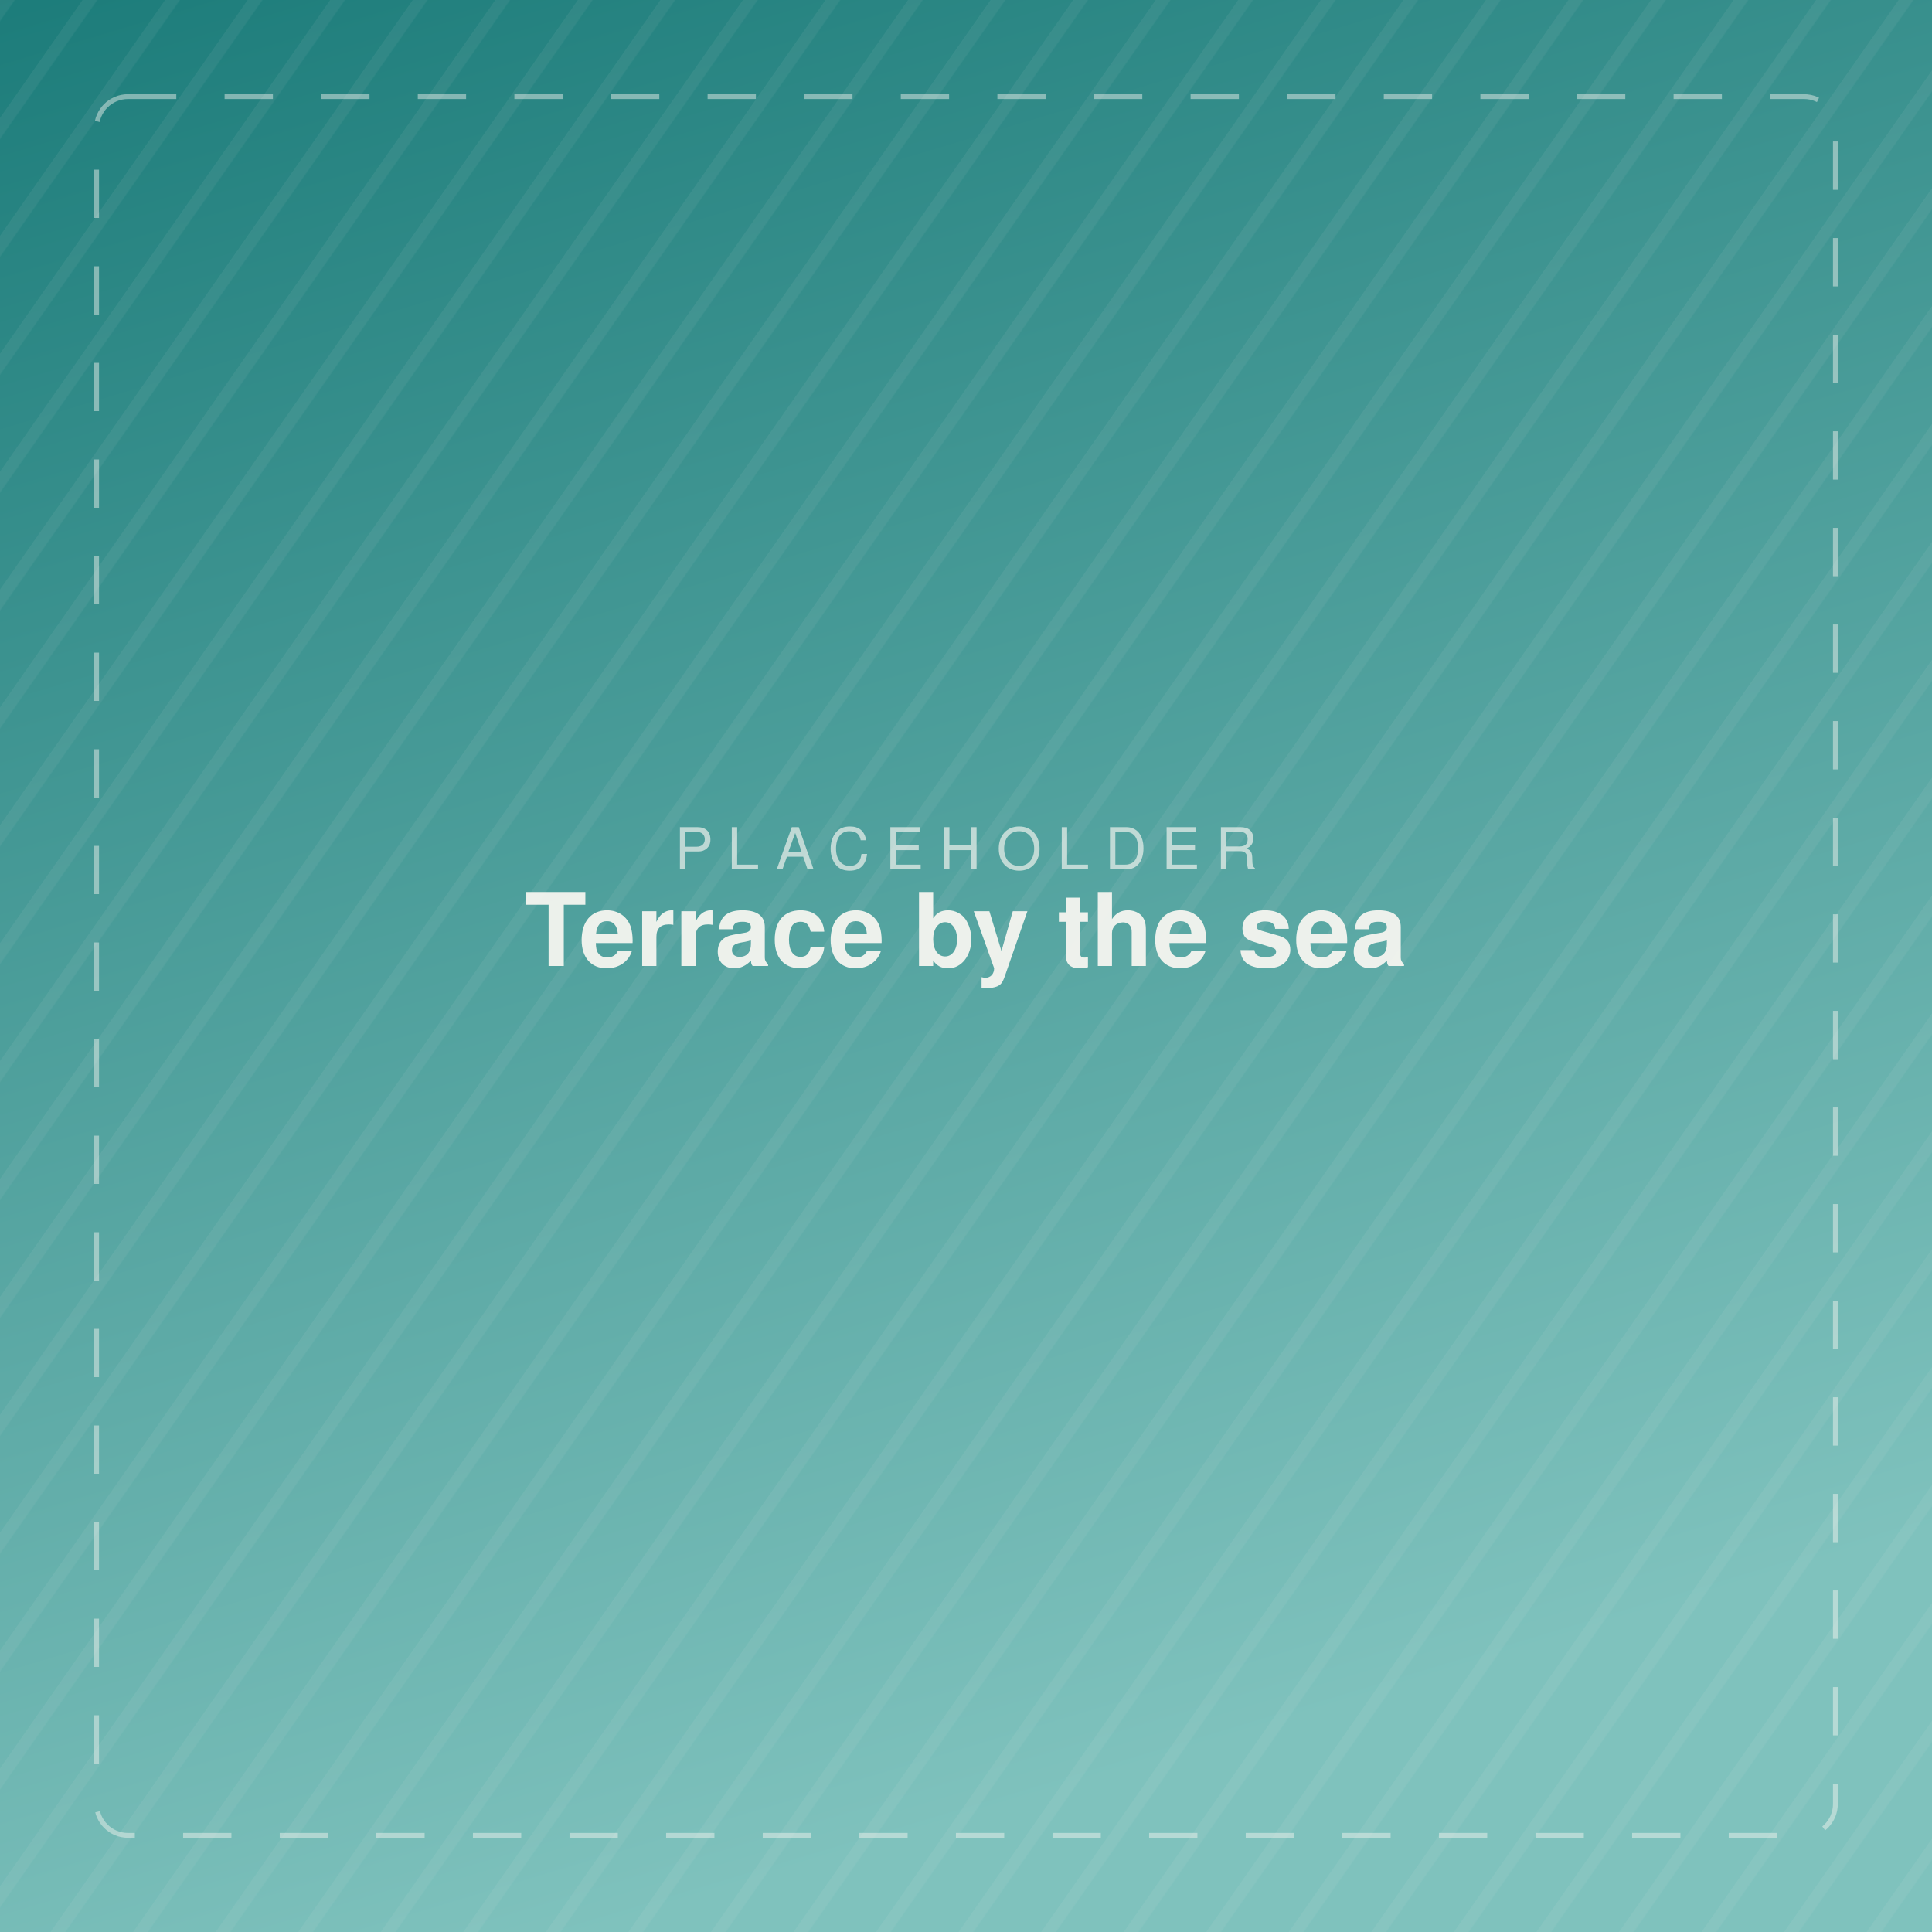
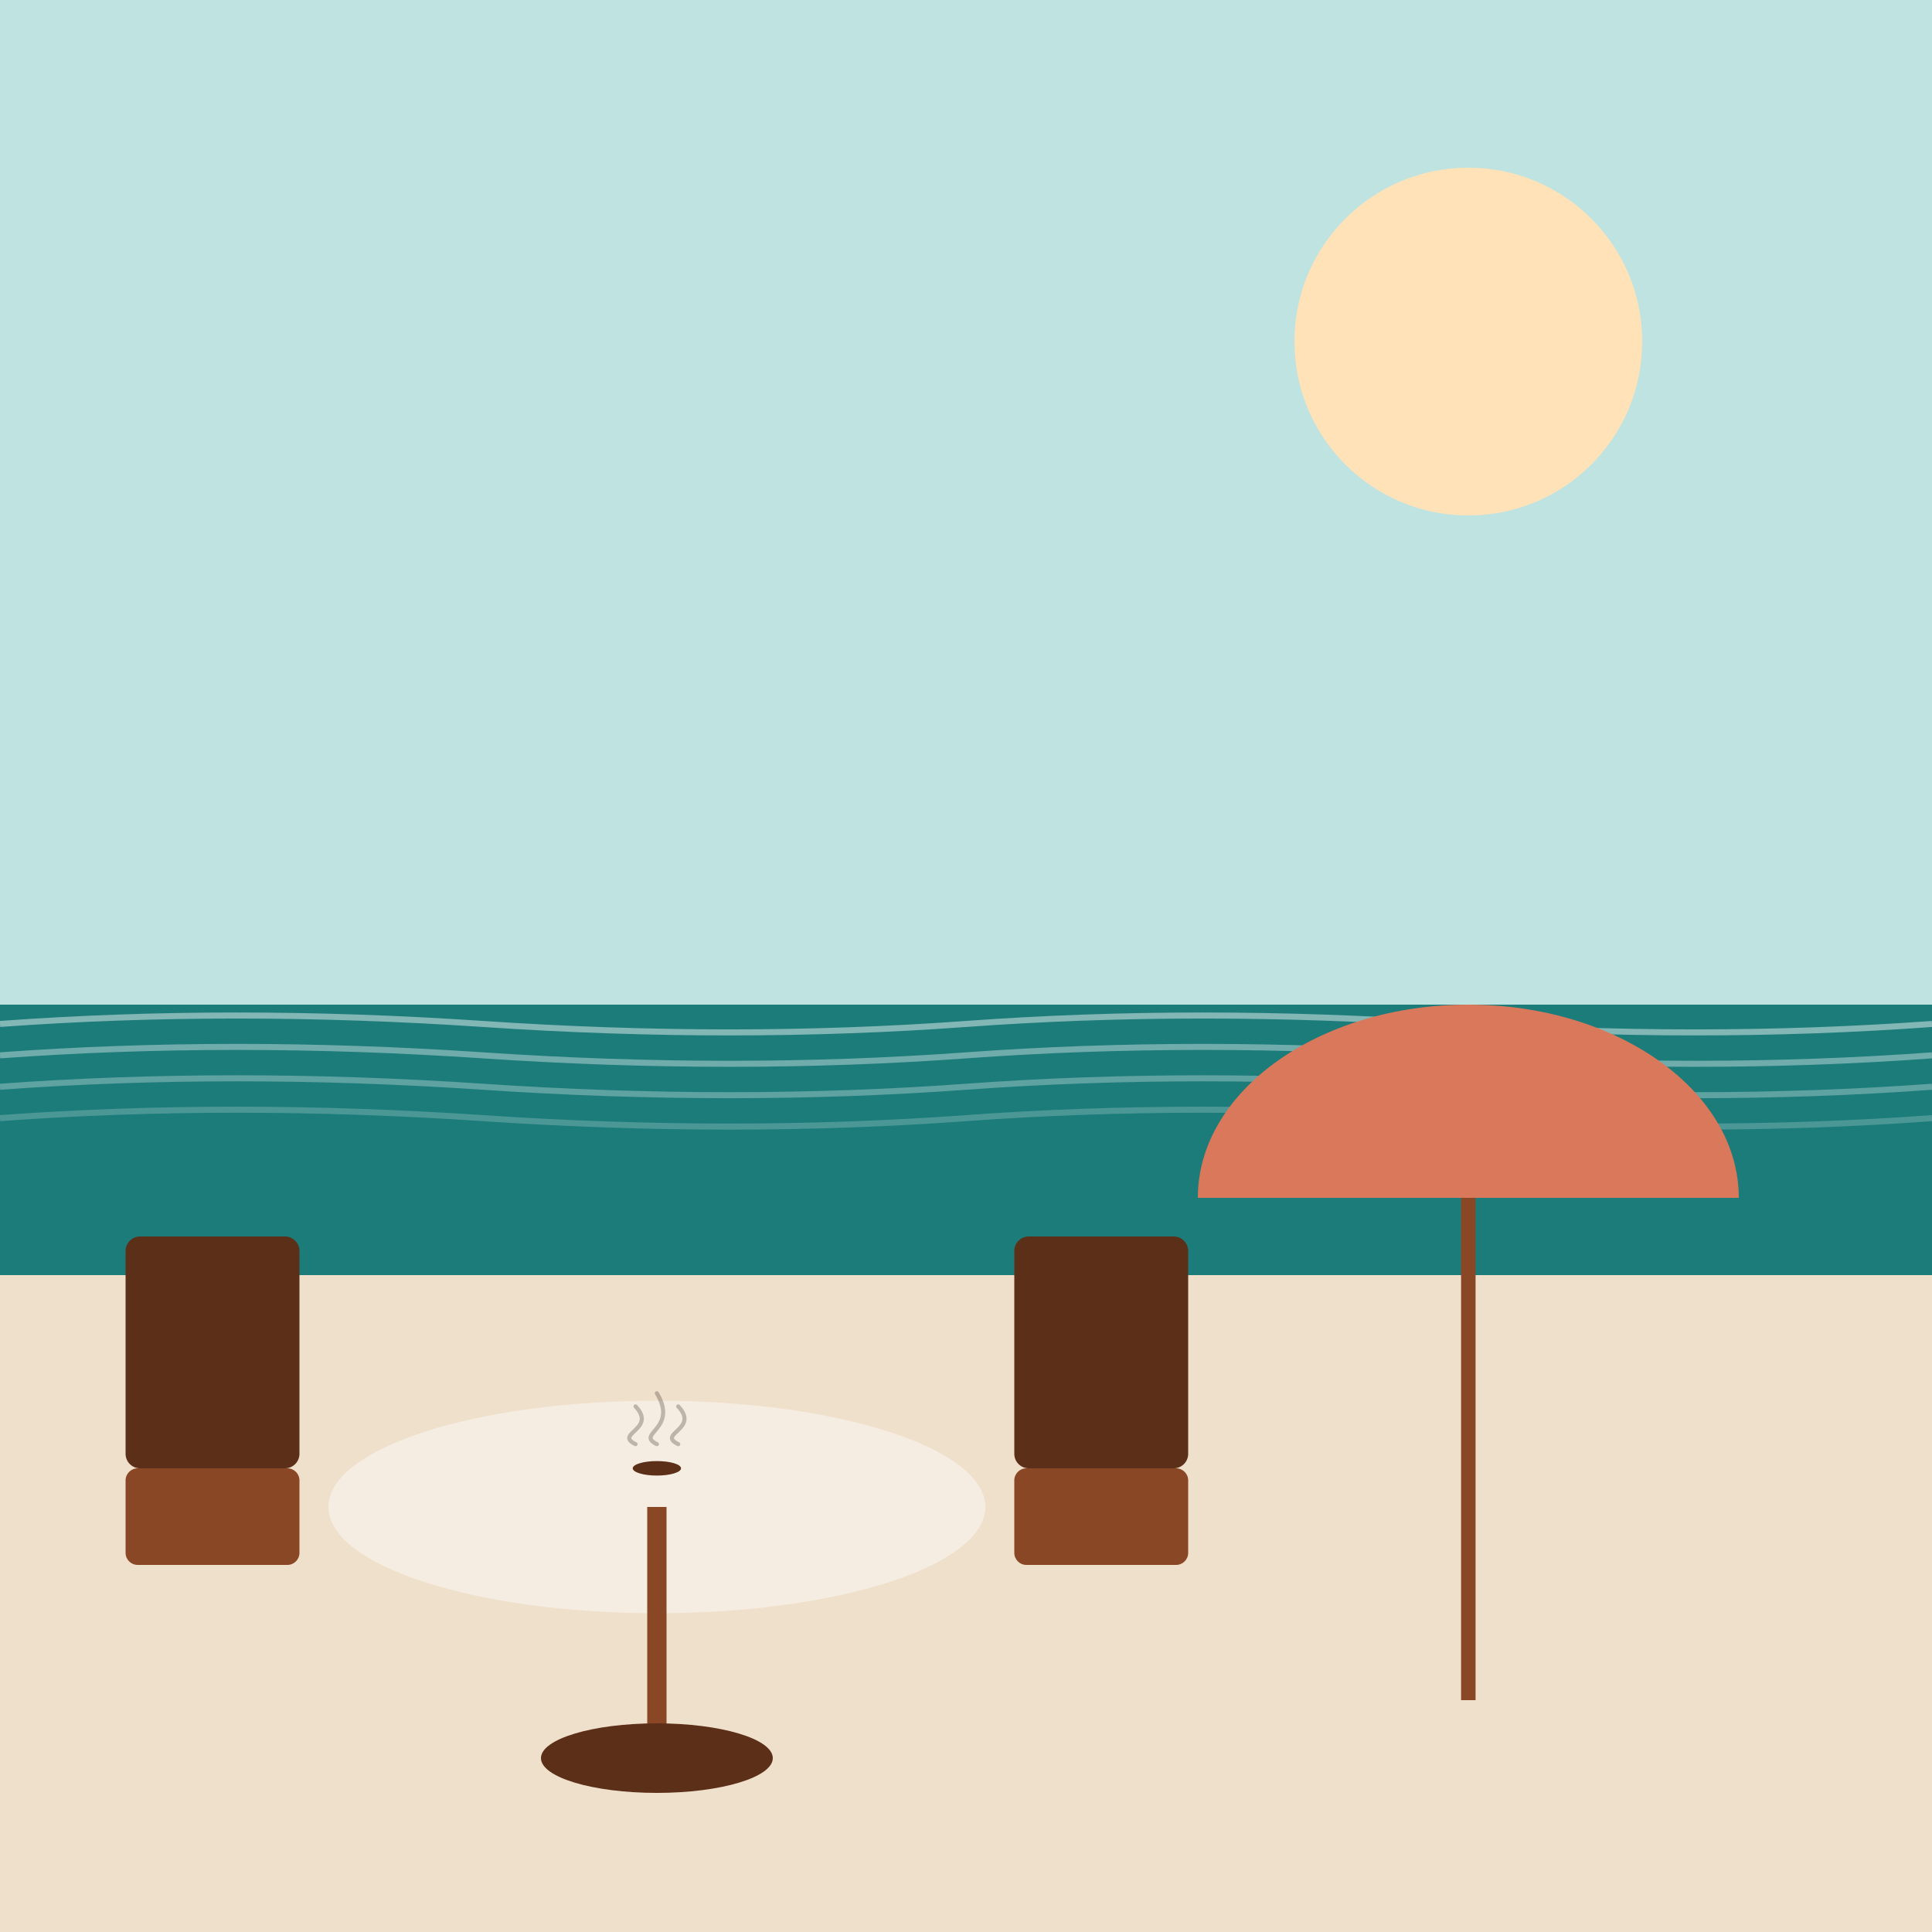
- <svg xmlns="http://www.w3.org/2000/svg" viewBox="0 0 800 800" width="800" height="800" role="img" aria-label="Placeholder: Terrace by the sea">
-   <defs>
-     <linearGradient id="g" x1="0" y1="0" x2="0.3" y2="1">
-       <stop offset="0" stop-color="#1C7C7A" />
-       <stop offset="1" stop-color="#7FC2BD" />
-     </linearGradient>
-     <pattern id="p" width="28" height="28" patternUnits="userSpaceOnUse" patternTransform="rotate(35)">
-       <rect width="28" height="28" fill="none" />
-       <line x1="0" y1="0" x2="0" y2="28" stroke="#FAF7F2" stroke-opacity="0.06" stroke-width="10" />
-     </pattern>
-   </defs>
-   <rect width="800" height="800" fill="url(#g)" />
-   <rect width="800" height="800" fill="url(#p)" />
-   <rect x="40" y="40" width="720" height="720" rx="13" fill="none" stroke="#FAF7F2" stroke-opacity="0.45" stroke-width="2" stroke-dasharray="20 20" />
-   <g transform="translate(400 400)" text-anchor="middle" fill="#FAF7F2" font-family="Helvetica,Arial,sans-serif">
-     <text y="-40" font-size="24" letter-spacing="6.4" opacity="0.65">PLACEHOLDER</text>
-     <text font-size="42" font-weight="600" opacity="0.92">
-       <tspan x="0" dy="0">Terrace by the sea</tspan>
-     </text>
-   </g>
+ <svg xmlns="http://www.w3.org/2000/svg" viewBox="0 0 800 800" width="800" height="800" role="img" aria-label="Illustration: the terrace by the sea">
+   <rect width="800" height="800" fill="#BFE3E0" />
+   <rect width="800" height="416.0" fill="#BFE3E0" />
+   <circle cx="608.0" cy="141.44" r="72.0" fill="#FFE2B8" opacity="1.0" />
+   <rect y="416.0" width="800" height="112" fill="#1C7C7A" />
+   <path d="M0 424.0 q 96.0 -7 200.0 0 t 200.0 0 t 200.0 0 t 200.0 0" fill="none" stroke="#FFFFFF" stroke-width="2.5" opacity="0.45" />
+   <path d="M0 437.0 q 96.0 -7 200.0 0 t 200.0 0 t 200.0 0 t 200.0 0" fill="none" stroke="#FFFFFF" stroke-width="2.5" opacity="0.37" />
+   <path d="M0 450.0 q 96.0 -7 200.0 0 t 200.0 0 t 200.0 0 t 200.0 0" fill="none" stroke="#FFFFFF" stroke-width="2.5" opacity="0.29" />
+   <path d="M0 463.0 q 96.0 -7 200.0 0 t 200.0 0 t 200.0 0 t 200.0 0" fill="none" stroke="#FFFFFF" stroke-width="2.5" opacity="0.21" />
+   <rect y="528.0" width="800" height="272.0" fill="#EFE0CB" />
+   <ellipse cx="272.0" cy="624.0" rx="136.0" ry="44.0" fill="#F6EDE2" />
+   <rect x="268.0" y="624.0" width="8" height="104.0" fill="#8A4726" />
+   <ellipse cx="272.0" cy="728.0" rx="48.0" ry="14.4" fill="#5C2F19" />
+   <rect x="52.0" y="608.0" width="72.0" height="40.0" rx="5" fill="#8A4726" />
+   <rect x="52.0" y="512.0" width="72.0" height="96.0" rx="6" fill="#5C2F19" />
+   <rect x="420.0" y="608.0" width="72.0" height="40.0" rx="5" fill="#8A4726" />
+   <rect x="420.0" y="512.0" width="72.0" height="96.0" rx="6" fill="#5C2F19" />
+   <rect x="262.0" y="608.0" width="20" height="15" rx="3" fill="#F6EDE2" />
+   <ellipse cx="272.0" cy="608.0" rx="10" ry="3" fill="#5C2F19" />
+   <path d="M263.16 598.0 c -9 -4.42 9 -6.12 0 -15.64" fill="none" stroke="#2B1F1A" stroke-width="1.7" stroke-linecap="round" opacity="0.28" />
+   <path d="M272.0 598.0 c -9 -4.42 9 -6.12 0 -21.08" fill="none" stroke="#2B1F1A" stroke-width="1.7" stroke-linecap="round" opacity="0.28" />
+   <path d="M280.84 598.0 c -9 -4.42 9 -6.12 0 -15.64" fill="none" stroke="#2B1F1A" stroke-width="1.7" stroke-linecap="round" opacity="0.28" />
+   <path d="M496.0 496.0 a 112 80.0 0 0 1 224 0 Z" fill="#D9785B" />
+   <rect x="605.0" y="496.0" width="6" height="208.0" fill="#8A4726" />
</svg>
